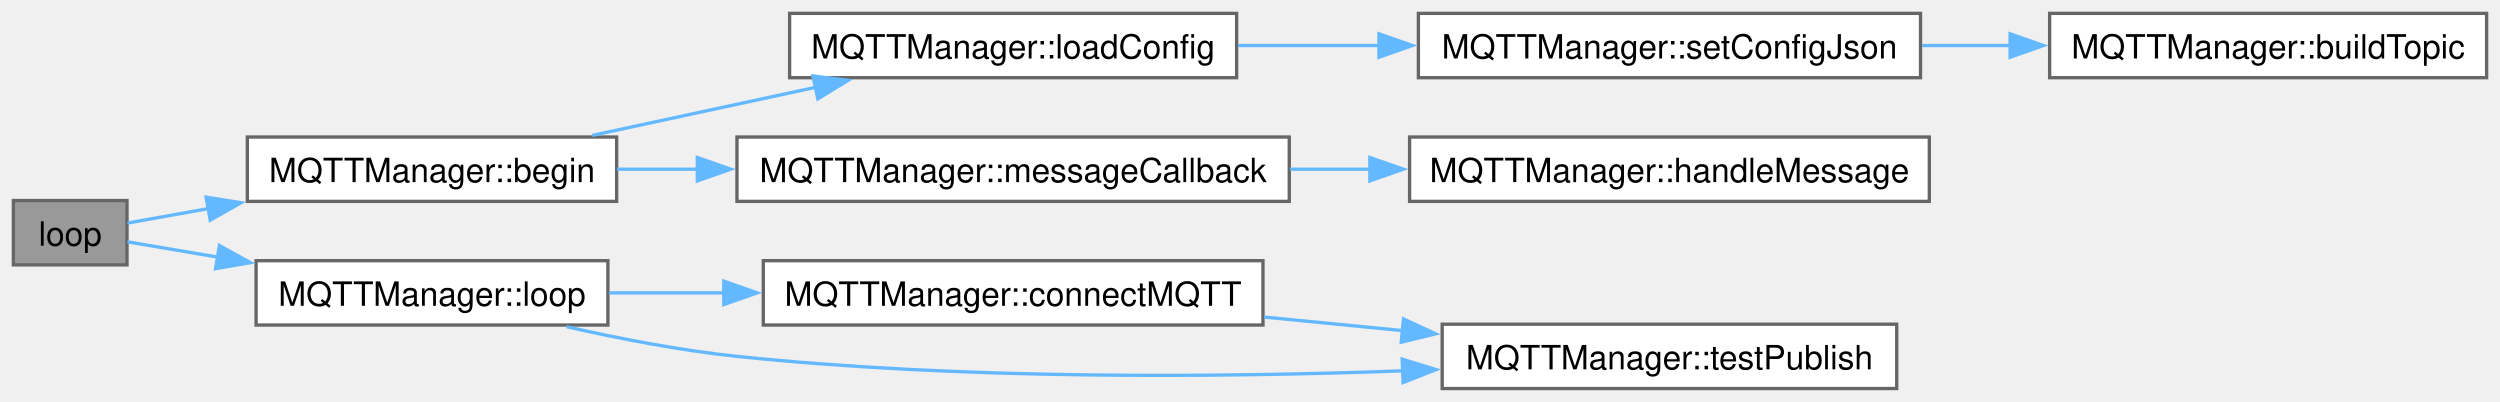
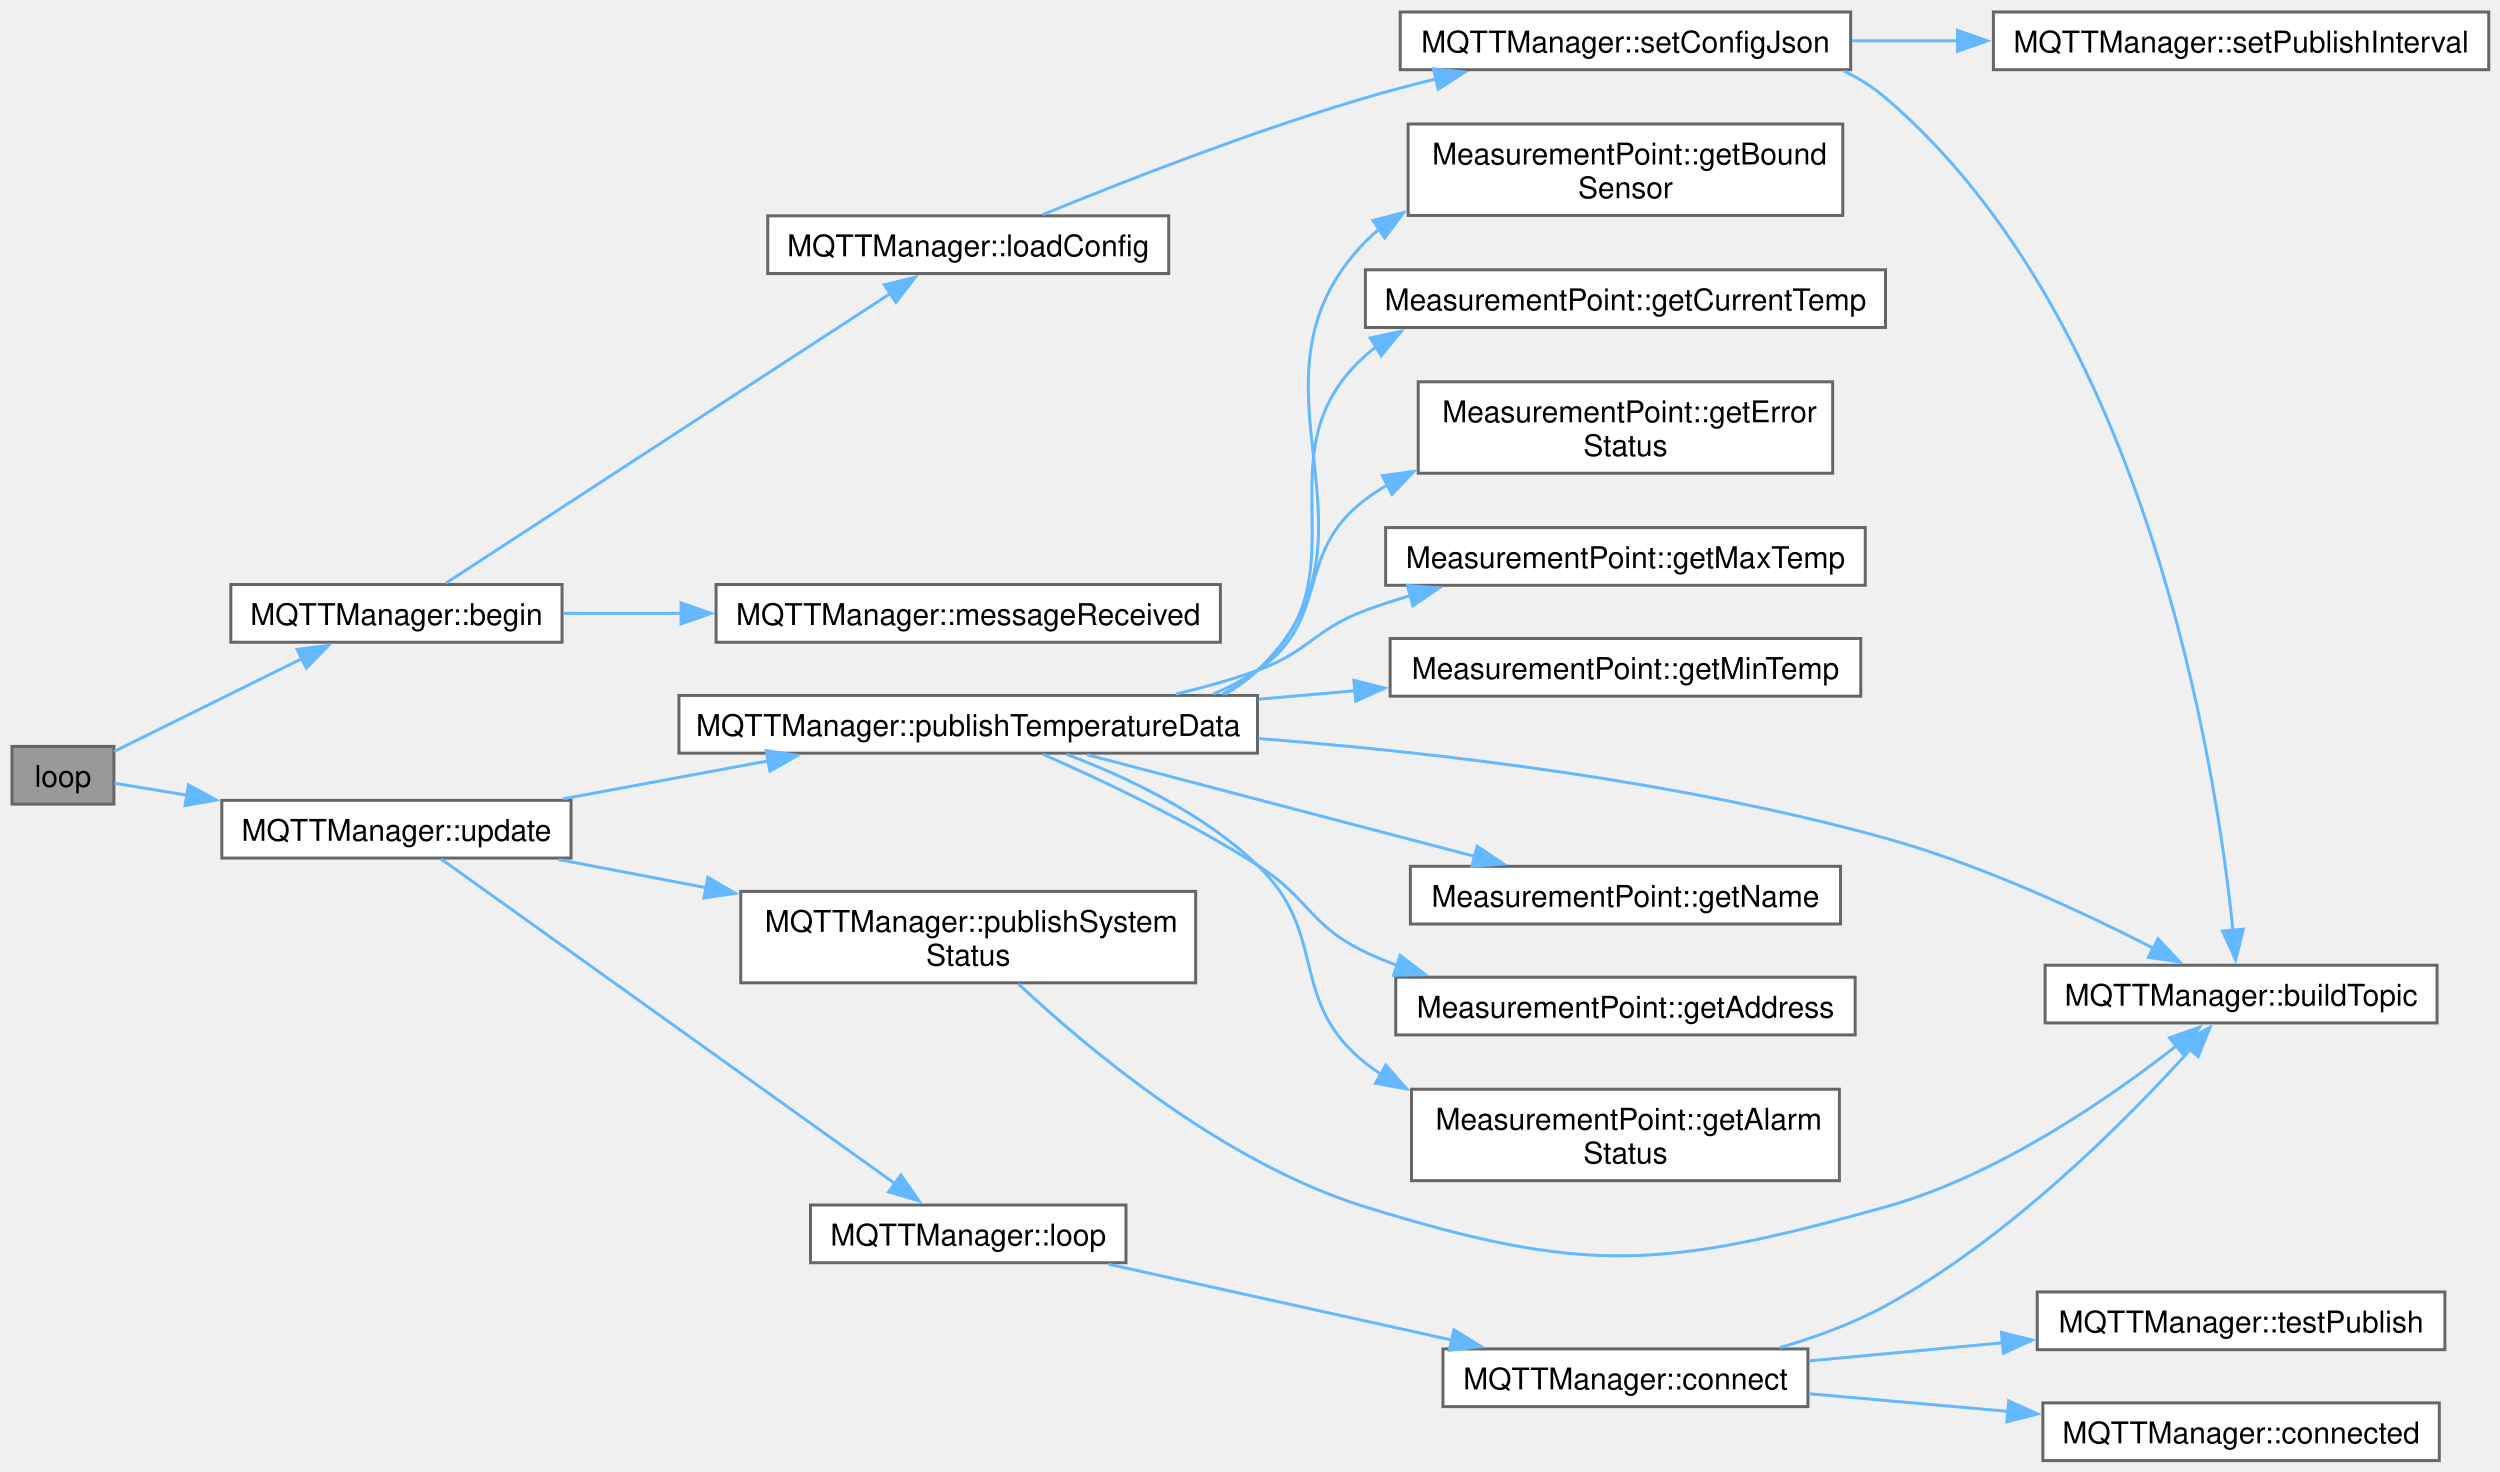
- <svg xmlns="http://www.w3.org/2000/svg" xmlns:xlink="http://www.w3.org/1999/xlink" width="748pt" height="120pt" viewBox="0.00 0.00 748.00 120.00">
-   <g id="graph0" class="graph" transform="scale(1 1) rotate(0) translate(4 116.25)">
+ <svg xmlns="http://www.w3.org/2000/svg" xmlns:xlink="http://www.w3.org/1999/xlink" width="834pt" height="491pt" viewBox="0.00 0.00 834.00 491.00">
+   <g id="graph0" class="graph" transform="scale(1 1) rotate(0) translate(4 487.25)">
    <g id="Node000001" class="node">
      <g id="a_Node000001">
        <a xlink:title="Main system loop.">
-           <polygon fill="#999999" stroke="#666666" points="34,-56.25 0,-56.25 0,-37 34,-37 34,-56.25" />
-           <text xml:space="preserve" text-anchor="middle" x="17" y="-42.75" font-family="Helvetica,sans-Serif" font-size="10.00">loop</text>
+           <polygon fill="#999999" stroke="#666666" points="34,-238.25 0,-238.25 0,-219 34,-219 34,-238.25" />
+           <text xml:space="preserve" text-anchor="middle" x="17" y="-224.75" font-family="Helvetica,sans-Serif" font-size="10.00">loop</text>
        </a>
      </g>
    </g>
    <g id="Node000002" class="node">
      <g id="a_Node000002">
-         <a xlink:href="class_m_q_t_t_manager.html#a0865d8e5c42ab2106d9f2c172ee1cec2" target="_top" xlink:title="Initialize MQTT manager and establish connection.">
-           <polygon fill="white" stroke="#666666" points="180.5,-75.25 70,-75.25 70,-56 180.5,-56 180.5,-75.25" />
-           <text xml:space="preserve" text-anchor="middle" x="125.25" y="-61.75" font-family="Helvetica,sans-Serif" font-size="10.00">MQTTManager::begin</text>
+         <a xlink:href="class_m_q_t_t_manager.html#a0865d8e5c42ab2106d9f2c172ee1cec2" target="_top" xlink:title="Initialize MQTT manager.">
+           <polygon fill="white" stroke="#666666" points="183.5,-292.25 73,-292.25 73,-273 183.5,-273 183.5,-292.25" />
+           <text xml:space="preserve" text-anchor="middle" x="128.25" y="-278.75" font-family="Helvetica,sans-Serif" font-size="10.00">MQTTManager::begin</text>
        </a>
      </g>
    </g>
    <g id="edge1_Node000001_Node000002" class="edge">
      <g id="a_edge1_Node000001_Node000002">
        <a xlink:title=" ">
-           <path fill="none" stroke="#63b8ff" d="M34.14,-49.51C40.99,-50.74 49.47,-52.25 58.46,-53.86" />
-           <polygon fill="#63b8ff" stroke="#63b8ff" points="57.67,-57.27 68.13,-55.59 58.9,-50.38 57.67,-57.27" />
+           <path fill="none" stroke="#63b8ff" d="M34.12,-236.59C50.6,-244.74 76.59,-257.58 96.93,-267.64" />
+           <polygon fill="#63b8ff" stroke="#63b8ff" points="95.1,-270.64 105.61,-271.93 98.2,-264.36 95.1,-270.64" />
        </a>
      </g>
    </g>
    <g id="Node000008" class="node">
      <g id="a_Node000008">
-         <a xlink:href="class_m_q_t_t_manager.html#a9266e647933501851b411b6d2a9a1f95" target="_top" xlink:title="Main loop function to handle MQTT operations.">
-           <polygon fill="white" stroke="#666666" points="177.88,-38.25 72.62,-38.25 72.62,-19 177.88,-19 177.88,-38.25" />
-           <text xml:space="preserve" text-anchor="middle" x="125.25" y="-24.75" font-family="Helvetica,sans-Serif" font-size="10.00">MQTTManager::loop</text>
+         <a xlink:href="class_m_q_t_t_manager.html#aa2391d50cff2826a29a22879c2b33380" target="_top" xlink:title="Main update function that handles connection and publishing.">
+           <polygon fill="white" stroke="#666666" points="186.5,-220.25 70,-220.25 70,-201 186.5,-201 186.5,-220.25" />
+           <text xml:space="preserve" text-anchor="middle" x="128.25" y="-206.75" font-family="Helvetica,sans-Serif" font-size="10.00">MQTTManager::update</text>
        </a>
      </g>
    </g>
    <g id="edge7_Node000001_Node000008" class="edge">
      <g id="a_edge7_Node000001_Node000008">
        <a xlink:title=" ">
-           <path fill="none" stroke="#63b8ff" d="M34.14,-43.89C41.73,-42.61 51.31,-40.98 61.38,-39.28" />
-           <polygon fill="#63b8ff" stroke="#63b8ff" points="61.66,-42.78 70.94,-37.66 60.49,-35.88 61.66,-42.78" />
+           <path fill="none" stroke="#63b8ff" d="M34.12,-225.97C40.96,-224.84 49.43,-223.45 58.46,-221.96" />
+           <polygon fill="#63b8ff" stroke="#63b8ff" points="58.88,-225.44 68.18,-220.36 57.74,-218.53 58.88,-225.44" />
        </a>
      </g>
    </g>
    <g id="Node000003" class="node">
      <g id="a_Node000003">
-         <a xlink:href="class_m_q_t_t_manager.html#a43dca57da65facd4d341963403dd737b" target="_top" xlink:title="Load configuration from JSON file on SD card.">
-           <polygon fill="white" stroke="#666666" points="366,-112.25 232.25,-112.25 232.25,-93 366,-93 366,-112.25" />
-           <text xml:space="preserve" text-anchor="middle" x="299.12" y="-98.75" font-family="Helvetica,sans-Serif" font-size="10.00">MQTTManager::loadConfig</text>
+         <a xlink:href="class_m_q_t_t_manager.html#a43dca57da65facd4d341963403dd737b" target="_top" xlink:title="Load configuration from JSON file.">
+           <polygon fill="white" stroke="#666666" points="385.88,-415.25 252.12,-415.25 252.12,-396 385.88,-396 385.88,-415.25" />
+           <text xml:space="preserve" text-anchor="middle" x="319" y="-401.75" font-family="Helvetica,sans-Serif" font-size="10.00">MQTTManager::loadConfig</text>
        </a>
      </g>
    </g>
    <g id="edge2_Node000002_Node000003" class="edge">
      <g id="a_edge2_Node000002_Node000003">
        <a xlink:title=" ">
-           <path fill="none" stroke="#63b8ff" d="M173.22,-75.74C193.87,-80.18 218.33,-85.45 240.11,-90.14" />
-           <polygon fill="#63b8ff" stroke="#63b8ff" points="239.22,-93.53 249.74,-92.21 240.7,-86.68 239.22,-93.53" />
-         </a>
-       </g>
-     </g>
-     <g id="Node000006" class="node">
-       <g id="a_Node000006">
-         <a xlink:href="class_m_q_t_t_manager.html#aaac19647fab19e7a0f819691ba06e772" target="_top" xlink:title="Static callback function for MQTT message reception.">
-           <polygon fill="white" stroke="#666666" points="381.75,-75.25 216.5,-75.25 216.5,-56 381.75,-56 381.75,-75.25" />
-           <text xml:space="preserve" text-anchor="middle" x="299.12" y="-61.75" font-family="Helvetica,sans-Serif" font-size="10.00">MQTTManager::messageCallback</text>
-         </a>
-       </g>
-     </g>
-     <g id="edge5_Node000002_Node000006" class="edge">
-       <g id="a_edge5_Node000002_Node000006">
-         <a xlink:title=" ">
-           <path fill="none" stroke="#63b8ff" d="M180.63,-65.62C188.41,-65.62 196.58,-65.62 204.85,-65.62" />
-           <polygon fill="#63b8ff" stroke="#63b8ff" points="204.64,-69.13 214.64,-65.63 204.64,-62.13 204.64,-69.13" />
+           <path fill="none" stroke="#63b8ff" d="M144.7,-292.69C177.34,-313.96 253.57,-363.64 293.15,-389.43" />
+           <polygon fill="#63b8ff" stroke="#63b8ff" points="291.05,-392.24 301.34,-394.77 294.87,-386.37 291.05,-392.24" />
+         </a>
+       </g>
+     </g>
+     <g id="Node000007" class="node">
+       <g id="a_Node000007">
+         <a xlink:href="class_m_q_t_t_manager.html#ab32c8cdf6807d43fbca0808fd0dd5159" target="_top" xlink:title="Message received callback.">
+           <polygon fill="white" stroke="#666666" points="403.12,-292.25 234.88,-292.25 234.88,-273 403.12,-273 403.12,-292.25" />
+           <text xml:space="preserve" text-anchor="middle" x="319" y="-278.75" font-family="Helvetica,sans-Serif" font-size="10.00">MQTTManager::messageReceived</text>
+         </a>
+       </g>
+     </g>
+     <g id="edge6_Node000002_Node000007" class="edge">
+       <g id="a_edge6_Node000002_Node000007">
+         <a xlink:title=" ">
+           <path fill="none" stroke="#63b8ff" d="M183.84,-282.62C196.26,-282.62 209.81,-282.62 223.36,-282.62" />
+           <polygon fill="#63b8ff" stroke="#63b8ff" points="223.2,-286.13 233.2,-282.63 223.2,-279.13 223.2,-286.13" />
        </a>
      </g>
    </g>
    <g id="Node000004" class="node">
      <g id="a_Node000004">
        <a xlink:href="class_m_q_t_t_manager.html#ac17b9ceb70d483611944d626c8c933a1" target="_top" xlink:title="Set configuration from JSON string.">
-           <polygon fill="white" stroke="#666666" points="570.62,-112.25 420.38,-112.25 420.38,-93 570.62,-93 570.62,-112.25" />
-           <text xml:space="preserve" text-anchor="middle" x="495.5" y="-98.75" font-family="Helvetica,sans-Serif" font-size="10.00">MQTTManager::setConfigJson</text>
+           <polygon fill="white" stroke="#666666" points="613.38,-483.25 463.12,-483.25 463.12,-464 613.38,-464 613.38,-483.25" />
+           <text xml:space="preserve" text-anchor="middle" x="538.25" y="-469.75" font-family="Helvetica,sans-Serif" font-size="10.00">MQTTManager::setConfigJson</text>
        </a>
      </g>
    </g>
    <g id="edge3_Node000003_Node000004" class="edge">
      <g id="a_edge3_Node000003_Node000004">
        <a xlink:title=" ">
-           <path fill="none" stroke="#63b8ff" d="M366.47,-102.62C380.1,-102.62 394.63,-102.62 408.82,-102.62" />
-           <polygon fill="#63b8ff" stroke="#63b8ff" points="408.59,-106.13 418.59,-102.63 408.59,-99.13 408.59,-106.13" />
+           <path fill="none" stroke="#63b8ff" d="M343.9,-415.67C369.99,-426.38 413.18,-443.3 451.5,-454.62 459.05,-456.86 467.05,-458.96 475,-460.9" />
+           <polygon fill="#63b8ff" stroke="#63b8ff" points="474.16,-464.3 484.69,-463.18 475.76,-457.48 474.16,-464.3" />
        </a>
      </g>
    </g>
    <g id="Node000005" class="node">
      <g id="a_Node000005">
        <a xlink:href="class_m_q_t_t_manager.html#a542f100738a605efbd30b788835efd1d" target="_top" xlink:title="Build topic string based on configuration.">
-           <polygon fill="white" stroke="#666666" points="740,-112.25 609.25,-112.25 609.25,-93 740,-93 740,-112.25" />
-           <text xml:space="preserve" text-anchor="middle" x="674.62" y="-98.75" font-family="Helvetica,sans-Serif" font-size="10.00">MQTTManager::buildTopic</text>
+           <polygon fill="white" stroke="#666666" points="809,-165.25 678.25,-165.25 678.25,-146 809,-146 809,-165.25" />
+           <text xml:space="preserve" text-anchor="middle" x="743.62" y="-151.75" font-family="Helvetica,sans-Serif" font-size="10.00">MQTTManager::buildTopic</text>
        </a>
      </g>
    </g>
    <g id="edge4_Node000004_Node000005" class="edge">
      <g id="a_edge4_Node000004_Node000005">
        <a xlink:title=" ">
-           <path fill="none" stroke="#63b8ff" d="M571.1,-102.62C579.85,-102.62 588.78,-102.62 597.54,-102.62" />
-           <polygon fill="#63b8ff" stroke="#63b8ff" points="597.42,-106.13 607.42,-102.63 597.42,-99.13 597.42,-106.13" />
-         </a>
-       </g>
-     </g>
-     <g id="Node000007" class="node">
-       <g id="a_Node000007">
-         <a xlink:href="class_m_q_t_t_manager.html#aa915f47a548fa481517a2450ad1a6970" target="_top" xlink:title="Static method to handle received messages.">
-           <polygon fill="white" stroke="#666666" points="573.25,-75.25 417.75,-75.25 417.75,-56 573.25,-56 573.25,-75.25" />
-           <text xml:space="preserve" text-anchor="middle" x="495.5" y="-61.75" font-family="Helvetica,sans-Serif" font-size="10.00">MQTTManager::handleMessage</text>
-         </a>
-       </g>
-     </g>
-     <g id="edge6_Node000006_Node000007" class="edge">
-       <g id="a_edge6_Node000006_Node000007">
-         <a xlink:title=" ">
-           <path fill="none" stroke="#63b8ff" d="M381.99,-65.62C389.96,-65.62 398.07,-65.62 406.1,-65.62" />
-           <polygon fill="#63b8ff" stroke="#63b8ff" points="405.86,-69.13 415.86,-65.63 405.86,-62.13 405.86,-69.13" />
+           <path fill="none" stroke="#63b8ff" d="M611.14,-463.55C616.13,-461.13 620.83,-458.19 625,-454.62 712.36,-379.99 735.29,-231.88 740.91,-176.86" />
+           <polygon fill="#63b8ff" stroke="#63b8ff" points="744.39,-177.29 741.82,-167.01 737.42,-176.65 744.39,-177.29" />
+         </a>
+       </g>
+     </g>
+     <g id="Node000006" class="node">
+       <g id="a_Node000006">
+         <a xlink:href="class_m_q_t_t_manager.html#ac32e16cdf19b6fe8022d1efdfb7a41d9" target="_top" xlink:title=" ">
+           <polygon fill="white" stroke="#666666" points="826.25,-483.25 661,-483.25 661,-464 826.25,-464 826.25,-483.25" />
+           <text xml:space="preserve" text-anchor="middle" x="743.62" y="-469.75" font-family="Helvetica,sans-Serif" font-size="10.00">MQTTManager::setPublishInterval</text>
+         </a>
+       </g>
+     </g>
+     <g id="edge5_Node000004_Node000006" class="edge">
+       <g id="a_edge5_Node000004_Node000006">
+         <a xlink:title=" ">
+           <path fill="none" stroke="#63b8ff" d="M613.82,-473.62C625.34,-473.62 637.35,-473.62 649.21,-473.62" />
+           <polygon fill="#63b8ff" stroke="#63b8ff" points="649,-477.13 659,-473.63 649,-470.13 649,-477.13" />
        </a>
      </g>
    </g>
    <g id="Node000009" class="node">
      <g id="a_Node000009">
-         <a xlink:href="class_m_q_t_t_manager.html#a2ce492eb2115ac5803cff2f29966a211" target="_top" xlink:title="Connect to MQTT broker (blocking)">
-           <polygon fill="white" stroke="#666666" points="373.88,-38.25 224.38,-38.25 224.38,-19 373.88,-19 373.88,-38.25" />
-           <text xml:space="preserve" text-anchor="middle" x="299.12" y="-24.75" font-family="Helvetica,sans-Serif" font-size="10.00">MQTTManager::connectMQTT</text>
+         <a xlink:href="class_m_q_t_t_manager.html#a9266e647933501851b411b6d2a9a1f95" target="_top" xlink:title="Internal loop function for connection maintenance.">
+           <polygon fill="white" stroke="#666666" points="371.62,-85.25 266.38,-85.25 266.38,-66 371.62,-66 371.62,-85.25" />
+           <text xml:space="preserve" text-anchor="middle" x="319" y="-71.75" font-family="Helvetica,sans-Serif" font-size="10.00">MQTTManager::loop</text>
        </a>
      </g>
    </g>
    <g id="edge8_Node000008_Node000009" class="edge">
      <g id="a_edge8_Node000008_Node000009">
        <a xlink:title=" ">
-           <path fill="none" stroke="#63b8ff" d="M178.28,-28.62C189.22,-28.62 201.02,-28.62 212.81,-28.62" />
-           <polygon fill="#63b8ff" stroke="#63b8ff" points="212.56,-32.13 222.56,-28.63 212.56,-25.13 212.56,-32.13" />
+           <path fill="none" stroke="#63b8ff" d="M143.13,-200.7C175.23,-177.74 254.89,-120.77 294.65,-92.33" />
+           <polygon fill="#63b8ff" stroke="#63b8ff" points="296.52,-95.29 302.61,-86.63 292.44,-89.6 296.52,-95.29" />
+         </a>
+       </g>
+     </g>
+     <g id="Node000013" class="node">
+       <g id="a_Node000013">
+         <a xlink:href="class_m_q_t_t_manager.html#a295b55db26948bad7c1849198cc6480e" target="_top" xlink:title="Publish system status.">
+           <polygon fill="white" stroke="#666666" points="394.88,-189.88 243.12,-189.88 243.12,-159.38 394.88,-159.38 394.88,-189.88" />
+           <text xml:space="preserve" text-anchor="start" x="251.12" y="-176.38" font-family="Helvetica,sans-Serif" font-size="10.00">MQTTManager::publishSystem</text>
+           <text xml:space="preserve" text-anchor="middle" x="319" y="-165.12" font-family="Helvetica,sans-Serif" font-size="10.00">Status</text>
+         </a>
+       </g>
+     </g>
+     <g id="edge13_Node000008_Node000013" class="edge">
+       <g id="a_edge13_Node000008_Node000013">
+         <a xlink:title=" ">
+           <path fill="none" stroke="#63b8ff" d="M182.33,-200.5C197.71,-197.57 214.92,-194.28 231.78,-191.07" />
+           <polygon fill="#63b8ff" stroke="#63b8ff" points="232.13,-194.57 241.3,-189.25 230.82,-187.69 232.13,-194.57" />
+         </a>
+       </g>
+     </g>
+     <g id="Node000014" class="node">
+       <g id="a_Node000014">
+         <a xlink:href="class_m_q_t_t_manager.html#abed500066c9485cb62ce17eb7c8ad197" target="_top" xlink:title="Publish temperature data.">
+           <polygon fill="white" stroke="#666666" points="415.5,-255.25 222.5,-255.25 222.5,-236 415.5,-236 415.5,-255.25" />
+           <text xml:space="preserve" text-anchor="middle" x="319" y="-241.75" font-family="Helvetica,sans-Serif" font-size="10.00">MQTTManager::publishTemperatureData</text>
+         </a>
+       </g>
+     </g>
+     <g id="edge15_Node000008_Node000014" class="edge">
+       <g id="a_edge15_Node000008_Node000014">
+         <a xlink:title=" ">
+           <path fill="none" stroke="#63b8ff" d="M183.84,-220.75C205.27,-224.72 230.04,-229.31 252.42,-233.46" />
+           <polygon fill="#63b8ff" stroke="#63b8ff" points="251.57,-236.87 262.04,-235.25 252.85,-229.98 251.57,-236.87" />
        </a>
      </g>
    </g>
    <g id="Node000010" class="node">
      <g id="a_Node000010">
-         <a xlink:href="class_m_q_t_t_manager.html#a6d04009ffe15591e5faf9589e05787e0" target="_top" xlink:title="Test publish to configured test topic.">
-           <polygon fill="white" stroke="#666666" points="563.5,-19.25 427.5,-19.25 427.5,0 563.5,0 563.5,-19.25" />
-           <text xml:space="preserve" text-anchor="middle" x="495.5" y="-5.75" font-family="Helvetica,sans-Serif" font-size="10.00">MQTTManager::testPublish</text>
-         </a>
-       </g>
-     </g>
-     <g id="edge10_Node000008_Node000010" class="edge">
-       <g id="a_edge10_Node000008_Node000010">
-         <a xlink:title=" ">
-           <path fill="none" stroke="#63b8ff" d="M165.51,-18.51C181.24,-14.94 199.62,-11.38 216.5,-9.62 283.53,-2.65 360.14,-3.28 415.94,-5.3" />
-           <polygon fill="#63b8ff" stroke="#63b8ff" points="415.53,-8.79 425.66,-5.67 415.8,-1.79 415.53,-8.79" />
+         <a xlink:href="class_m_q_t_t_manager.html#a76a2bc2516afb2e3aa07b847f32f611e" target="_top" xlink:title="Connect to MQTT broker.">
+           <polygon fill="white" stroke="#666666" points="599.12,-37.25 477.38,-37.25 477.38,-18 599.12,-18 599.12,-37.25" />
+           <text xml:space="preserve" text-anchor="middle" x="538.25" y="-23.75" font-family="Helvetica,sans-Serif" font-size="10.00">MQTTManager::connect</text>
        </a>
      </g>
    </g>
    <g id="edge9_Node000009_Node000010" class="edge">
      <g id="a_edge9_Node000009_Node000010">
        <a xlink:title=" ">
-           <path fill="none" stroke="#63b8ff" d="M374.16,-21.39C387.74,-20.06 401.96,-18.67 415.67,-17.33" />
-           <polygon fill="#63b8ff" stroke="#63b8ff" points="415.93,-20.82 425.54,-16.37 415.25,-13.86 415.93,-20.82" />
+           <path fill="none" stroke="#63b8ff" d="M365.81,-65.5C399.17,-58.13 444.58,-48.1 480.28,-40.21" />
+           <polygon fill="#63b8ff" stroke="#63b8ff" points="481.02,-43.63 490.03,-38.06 479.51,-36.8 481.02,-43.63" />
+         </a>
+       </g>
+     </g>
+     <g id="edge10_Node000010_Node000005" class="edge">
+       <g id="a_edge10_Node000010_Node000005">
+         <a xlink:title=" ">
+           <path fill="none" stroke="#63b8ff" d="M589.71,-37.67C601.69,-41.15 614.14,-45.71 625,-51.62 666.45,-74.19 705.64,-113.8 726.66,-137.08" />
+           <polygon fill="#63b8ff" stroke="#63b8ff" points="724.03,-139.39 733.27,-144.56 729.27,-134.75 724.03,-139.39" />
+         </a>
+       </g>
+     </g>
+     <g id="Node000011" class="node">
+       <g id="a_Node000011">
+         <a xlink:href="class_m_q_t_t_manager.html#ae409088b01e23cd804d8ad1ae21ac23f" target="_top" xlink:title=" ">
+           <polygon fill="white" stroke="#666666" points="809.75,-19.25 677.5,-19.25 677.5,0 809.75,0 809.75,-19.25" />
+           <text xml:space="preserve" text-anchor="middle" x="743.62" y="-5.75" font-family="Helvetica,sans-Serif" font-size="10.00">MQTTManager::connected</text>
+         </a>
+       </g>
+     </g>
+     <g id="edge11_Node000010_Node000011" class="edge">
+       <g id="a_edge11_Node000010_Node000011">
+         <a xlink:title=" ">
+           <path fill="none" stroke="#63b8ff" d="M599.44,-22.3C620.29,-20.45 643.94,-18.36 665.94,-16.41" />
+           <polygon fill="#63b8ff" stroke="#63b8ff" points="666.1,-19.91 675.75,-15.54 665.48,-12.94 666.1,-19.91" />
+         </a>
+       </g>
+     </g>
+     <g id="Node000012" class="node">
+       <g id="a_Node000012">
+         <a xlink:href="class_m_q_t_t_manager.html#a6d04009ffe15591e5faf9589e05787e0" target="_top" xlink:title="Test publish to configured test topic.">
+           <polygon fill="white" stroke="#666666" points="811.62,-56.25 675.62,-56.25 675.62,-37 811.62,-37 811.62,-56.25" />
+           <text xml:space="preserve" text-anchor="middle" x="743.62" y="-42.75" font-family="Helvetica,sans-Serif" font-size="10.00">MQTTManager::testPublish</text>
+         </a>
+       </g>
+     </g>
+     <g id="edge12_Node000010_Node000012" class="edge">
+       <g id="a_edge12_Node000010_Node000012">
+         <a xlink:title=" ">
+           <path fill="none" stroke="#63b8ff" d="M599.44,-33.25C619.7,-35.14 642.6,-37.28 664.06,-39.29" />
+           <polygon fill="#63b8ff" stroke="#63b8ff" points="663.67,-42.76 673.96,-40.21 664.32,-35.79 663.67,-42.76" />
+         </a>
+       </g>
+     </g>
+     <g id="edge14_Node000013_Node000005" class="edge">
+       <g id="a_edge14_Node000013_Node000005">
+         <a xlink:title=" ">
+           <path fill="none" stroke="#63b8ff" d="M335.69,-159.07C358.75,-137.43 404.19,-99.26 451.5,-84.62 525.16,-61.83 550.71,-63.94 625,-84.62 662.43,-95.05 699.85,-120.95 722.12,-138.42" />
+           <polygon fill="#63b8ff" stroke="#63b8ff" points="719.8,-141.04 729.78,-144.59 724.19,-135.59 719.8,-141.04" />
+         </a>
+       </g>
+     </g>
+     <g id="edge16_Node000014_Node000005" class="edge">
+       <g id="a_edge16_Node000014_Node000005">
+         <a xlink:title=" ">
+           <path fill="none" stroke="#63b8ff" d="M415.86,-240.88C476.65,-236.11 556.47,-226.6 625,-207.62 656.77,-198.83 691.01,-182.89 714.31,-170.96" />
+           <polygon fill="#63b8ff" stroke="#63b8ff" points="715.91,-174.08 723.16,-166.35 712.68,-167.87 715.91,-174.08" />
+         </a>
+       </g>
+     </g>
+     <g id="Node000015" class="node">
+       <g id="a_Node000015">
+         <a xlink:href="class_measurement_point.html#a7b74a18d86e0e545264a774aa2c31cad" target="_top" xlink:title="Get measurement point address.">
+           <polygon fill="white" stroke="#666666" points="614.88,-161.25 461.62,-161.25 461.62,-142 614.88,-142 614.88,-161.25" />
+           <text xml:space="preserve" text-anchor="middle" x="538.25" y="-147.75" font-family="Helvetica,sans-Serif" font-size="10.00">MeasurementPoint::getAddress</text>
+         </a>
+       </g>
+     </g>
+     <g id="edge17_Node000014_Node000015" class="edge">
+       <g id="a_edge17_Node000014_Node000015">
+         <a xlink:title=" ">
+           <path fill="none" stroke="#63b8ff" d="M343.94,-235.62C363.74,-226.92 392.29,-213.43 415.5,-198.62 432.82,-187.58 432.93,-178.42 451.5,-169.62 454.97,-167.98 458.6,-166.48 462.31,-165.12" />
+           <polygon fill="#63b8ff" stroke="#63b8ff" points="463.08,-168.55 471.5,-162.11 460.9,-161.9 463.08,-168.55" />
+         </a>
+       </g>
+     </g>
+     <g id="Node000016" class="node">
+       <g id="a_Node000016">
+         <a xlink:href="class_measurement_point.html#a1421d744f7982e528a579da02adb1919" target="_top" xlink:title="Get alarm status bits.">
+           <polygon fill="white" stroke="#666666" points="609.62,-123.88 466.88,-123.88 466.88,-93.38 609.62,-93.38 609.62,-123.88" />
+           <text xml:space="preserve" text-anchor="start" x="474.88" y="-110.38" font-family="Helvetica,sans-Serif" font-size="10.00">MeasurementPoint::getAlarm</text>
+           <text xml:space="preserve" text-anchor="middle" x="538.25" y="-99.12" font-family="Helvetica,sans-Serif" font-size="10.00">Status</text>
+         </a>
+       </g>
+     </g>
+     <g id="edge18_Node000014_Node000016" class="edge">
+       <g id="a_edge18_Node000014_Node000016">
+         <a xlink:title=" ">
+           <path fill="none" stroke="#63b8ff" d="M351.77,-235.62C371.92,-228.02 397.49,-215.89 415.5,-198.62 439.62,-175.5 425.36,-153.43 451.5,-132.62 453.22,-131.25 455.02,-129.96 456.88,-128.74" />
+           <polygon fill="#63b8ff" stroke="#63b8ff" points="458.31,-131.95 465.29,-123.98 454.86,-125.86 458.31,-131.95" />
+         </a>
+       </g>
+     </g>
+     <g id="Node000017" class="node">
+       <g id="a_Node000017">
+         <a xlink:href="class_measurement_point.html#a81c7ae93a9314344967d0f31c6fefe2f" target="_top" xlink:title="Get pointer to bound sensor.">
+           <polygon fill="white" stroke="#666666" points="610.75,-445.88 465.75,-445.88 465.75,-415.38 610.75,-415.38 610.75,-445.88" />
+           <text xml:space="preserve" text-anchor="start" x="473.75" y="-432.38" font-family="Helvetica,sans-Serif" font-size="10.00">MeasurementPoint::getBound</text>
+           <text xml:space="preserve" text-anchor="middle" x="538.25" y="-421.12" font-family="Helvetica,sans-Serif" font-size="10.00">Sensor</text>
+         </a>
+       </g>
+     </g>
+     <g id="edge19_Node000014_Node000017" class="edge">
+       <g id="a_edge19_Node000014_Node000017">
+         <a xlink:title=" ">
+           <path fill="none" stroke="#63b8ff" d="M404.57,-255.57C408.5,-257.84 412.18,-260.5 415.5,-263.62 463.22,-308.55 405.77,-359.68 451.5,-406.62 453.04,-408.2 454.67,-409.68 456.38,-411.06" />
+           <polygon fill="#63b8ff" stroke="#63b8ff" points="454.02,-413.69 464.27,-416.36 457.92,-407.88 454.02,-413.69" />
+         </a>
+       </g>
+     </g>
+     <g id="Node000018" class="node">
+       <g id="a_Node000018">
+         <a xlink:href="class_measurement_point.html#aceaf14fde40bcd5331e5ea6a07d7dde8" target="_top" xlink:title="Get current temperature.">
+           <polygon fill="white" stroke="#666666" points="625,-397.25 451.5,-397.25 451.5,-378 625,-378 625,-397.25" />
+           <text xml:space="preserve" text-anchor="middle" x="538.25" y="-383.75" font-family="Helvetica,sans-Serif" font-size="10.00">MeasurementPoint::getCurrentTemp</text>
+         </a>
+       </g>
+     </g>
+     <g id="edge20_Node000014_Node000018" class="edge">
+       <g id="a_edge20_Node000014_Node000018">
+         <a xlink:title=" ">
+           <path fill="none" stroke="#63b8ff" d="M403.82,-255.67C407.99,-257.9 411.93,-260.53 415.5,-263.62 452.8,-295.91 414.71,-335.75 451.5,-368.62 452.74,-369.74 454.04,-370.79 455.37,-371.78" />
+           <polygon fill="#63b8ff" stroke="#63b8ff" points="453.12,-374.51 463.48,-376.75 456.78,-368.54 453.12,-374.51" />
+         </a>
+       </g>
+     </g>
+     <g id="Node000019" class="node">
+       <g id="a_Node000019">
+         <a xlink:href="class_measurement_point.html#a3fb0693931f12190a7f96e5d6be51b51" target="_top" xlink:title="Get error status bits.">
+           <polygon fill="white" stroke="#666666" points="607.38,-359.88 469.12,-359.88 469.12,-329.38 607.38,-329.38 607.38,-359.88" />
+           <text xml:space="preserve" text-anchor="start" x="477.12" y="-346.38" font-family="Helvetica,sans-Serif" font-size="10.00">MeasurementPoint::getError</text>
+           <text xml:space="preserve" text-anchor="middle" x="538.25" y="-335.12" font-family="Helvetica,sans-Serif" font-size="10.00">Status</text>
+         </a>
+       </g>
+     </g>
+     <g id="edge21_Node000014_Node000019" class="edge">
+       <g id="a_edge21_Node000014_Node000019">
+         <a xlink:title=" ">
+           <path fill="none" stroke="#63b8ff" d="M400.67,-255.68C405.89,-257.87 410.9,-260.5 415.5,-263.62 440.28,-280.47 427.47,-302.73 451.5,-320.62 453.83,-322.36 456.29,-323.97 458.83,-325.47" />
+           <polygon fill="#63b8ff" stroke="#63b8ff" points="457.17,-328.55 467.67,-329.99 460.36,-322.32 457.17,-328.55" />
+         </a>
+       </g>
+     </g>
+     <g id="Node000020" class="node">
+       <g id="a_Node000020">
+         <a xlink:href="class_measurement_point.html#a8677e00e0be369d7874f4982990dc56d" target="_top" xlink:title="Get maximum recorded temperature.">
+           <polygon fill="white" stroke="#666666" points="618.25,-311.25 458.25,-311.25 458.25,-292 618.25,-292 618.25,-311.25" />
+           <text xml:space="preserve" text-anchor="middle" x="538.25" y="-297.75" font-family="Helvetica,sans-Serif" font-size="10.00">MeasurementPoint::getMaxTemp</text>
+         </a>
+       </g>
+     </g>
+     <g id="edge22_Node000014_Node000020" class="edge">
+       <g id="a_edge22_Node000014_Node000020">
+         <a xlink:title=" ">
+           <path fill="none" stroke="#63b8ff" d="M388.28,-255.72C397.56,-257.89 406.85,-260.5 415.5,-263.62 432.71,-269.84 434.35,-277.23 451.5,-283.62 456.41,-285.46 461.55,-287.12 466.77,-288.63" />
+           <polygon fill="#63b8ff" stroke="#63b8ff" points="465.52,-291.92 476.08,-291.12 467.33,-285.16 465.52,-291.92" />
+         </a>
+       </g>
+     </g>
+     <g id="Node000021" class="node">
+       <g id="a_Node000021">
+         <a xlink:href="class_measurement_point.html#adc31f012462c1623617d5f362bcb2c59" target="_top" xlink:title="Get minimum recorded temperature.">
+           <polygon fill="white" stroke="#666666" points="616.75,-274.25 459.75,-274.25 459.75,-255 616.75,-255 616.75,-274.25" />
+           <text xml:space="preserve" text-anchor="middle" x="538.25" y="-260.75" font-family="Helvetica,sans-Serif" font-size="10.00">MeasurementPoint::getMinTemp</text>
+         </a>
+       </g>
+     </g>
+     <g id="edge23_Node000014_Node000021" class="edge">
+       <g id="a_edge23_Node000014_Node000021">
+         <a xlink:title=" ">
+           <path fill="none" stroke="#63b8ff" d="M415.92,-254.01C426.61,-254.95 437.46,-255.9 448.05,-256.82" />
+           <polygon fill="#63b8ff" stroke="#63b8ff" points="447.66,-260.3 457.92,-257.69 448.27,-253.33 447.66,-260.3" />
+         </a>
+       </g>
+     </g>
+     <g id="Node000022" class="node">
+       <g id="a_Node000022">
+         <a xlink:href="class_measurement_point.html#aa3a80d373c7609c7b178bf7353ffdd7a" target="_top" xlink:title="Get measurement point name.">
+           <polygon fill="white" stroke="#666666" points="610,-198.25 466.5,-198.25 466.5,-179 610,-179 610,-198.25" />
+           <text xml:space="preserve" text-anchor="middle" x="538.25" y="-184.75" font-family="Helvetica,sans-Serif" font-size="10.00">MeasurementPoint::getName</text>
+         </a>
+       </g>
+     </g>
+     <g id="edge24_Node000014_Node000022" class="edge">
+       <g id="a_edge24_Node000014_Node000022">
+         <a xlink:title=" ">
+           <path fill="none" stroke="#63b8ff" d="M358.59,-235.5C394.73,-226.02 448.91,-211.8 488.13,-201.51" />
+           <polygon fill="#63b8ff" stroke="#63b8ff" points="488.77,-204.96 497.56,-199.04 486.99,-198.19 488.77,-204.96" />
        </a>
      </g>
    </g>
  </g>
</svg>
